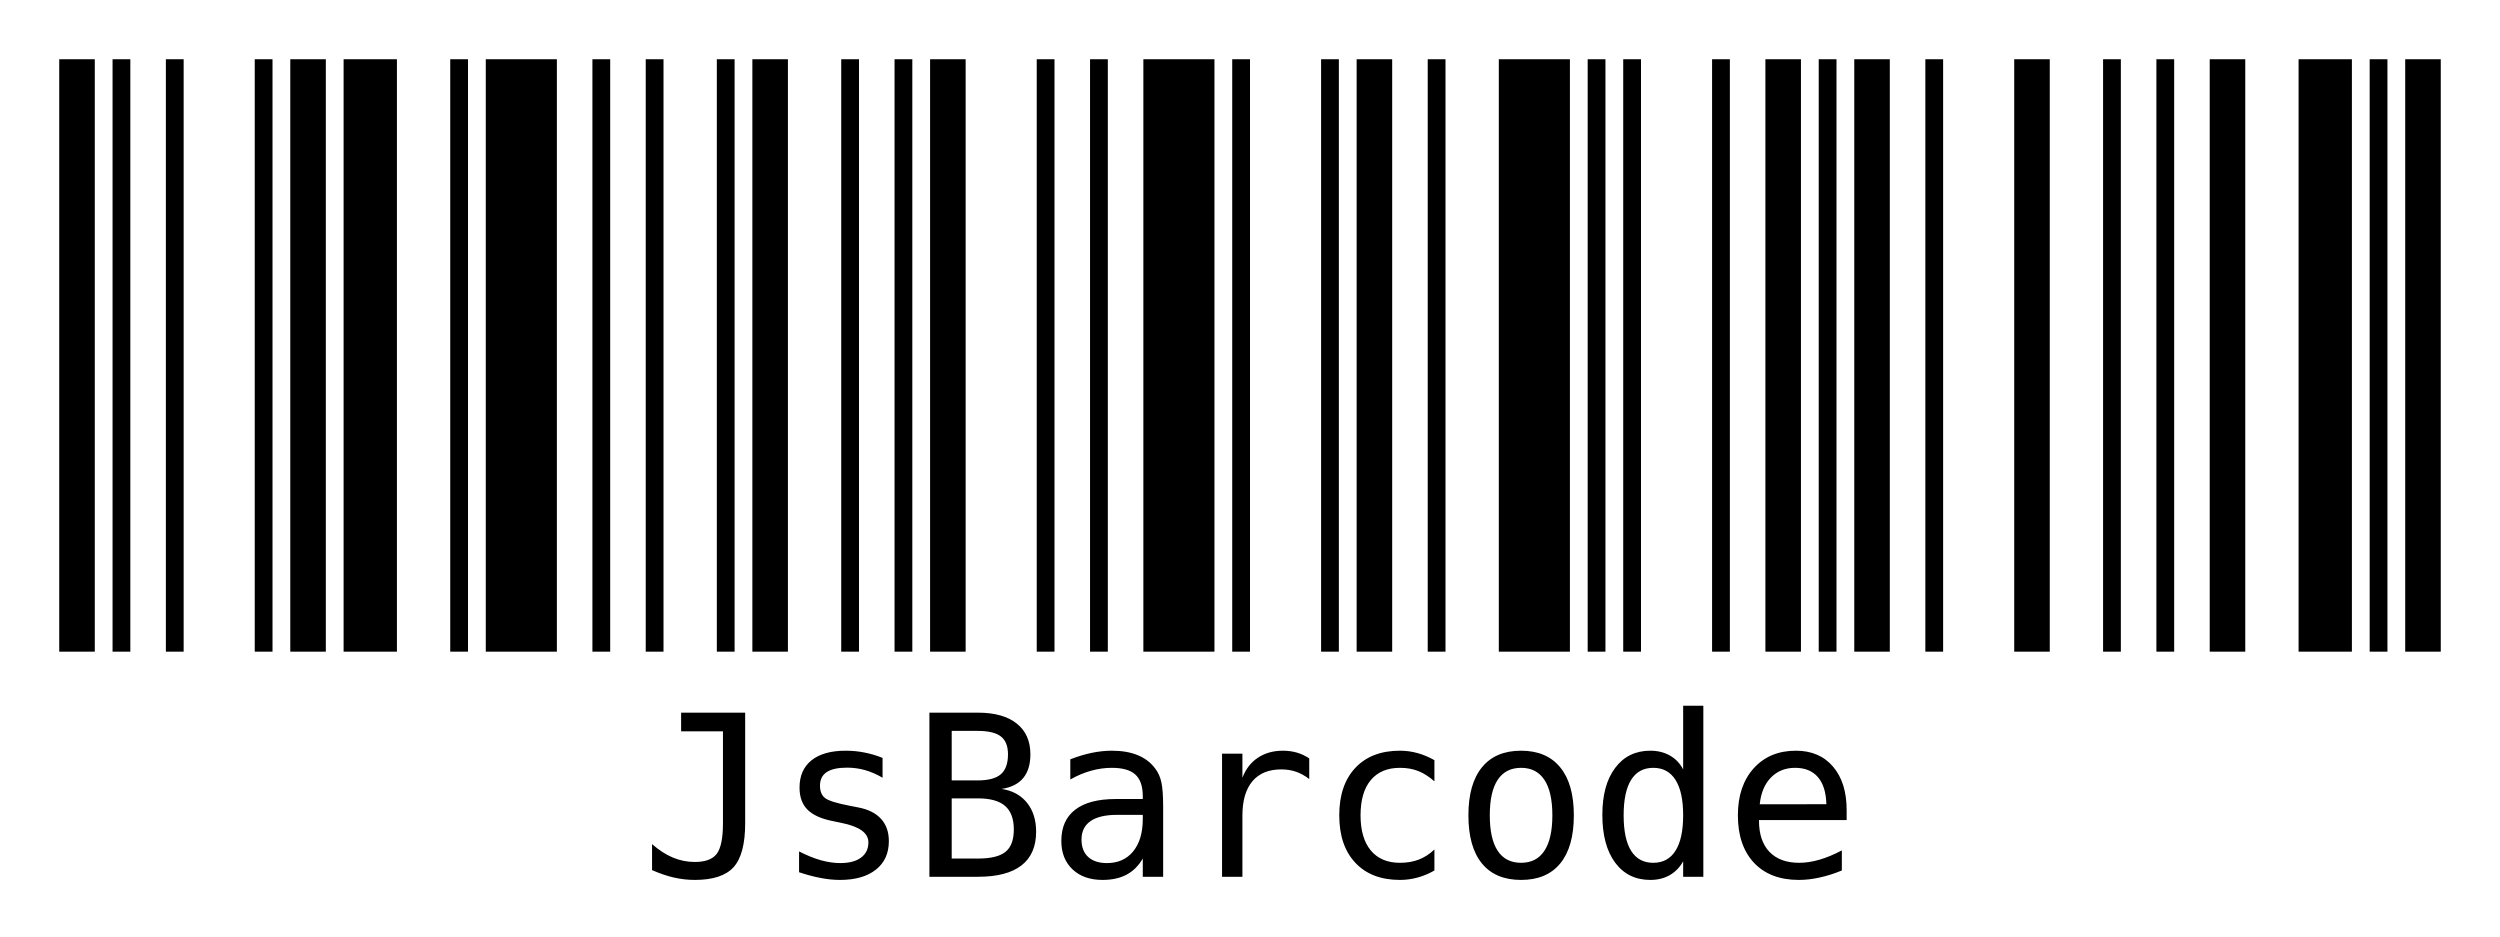
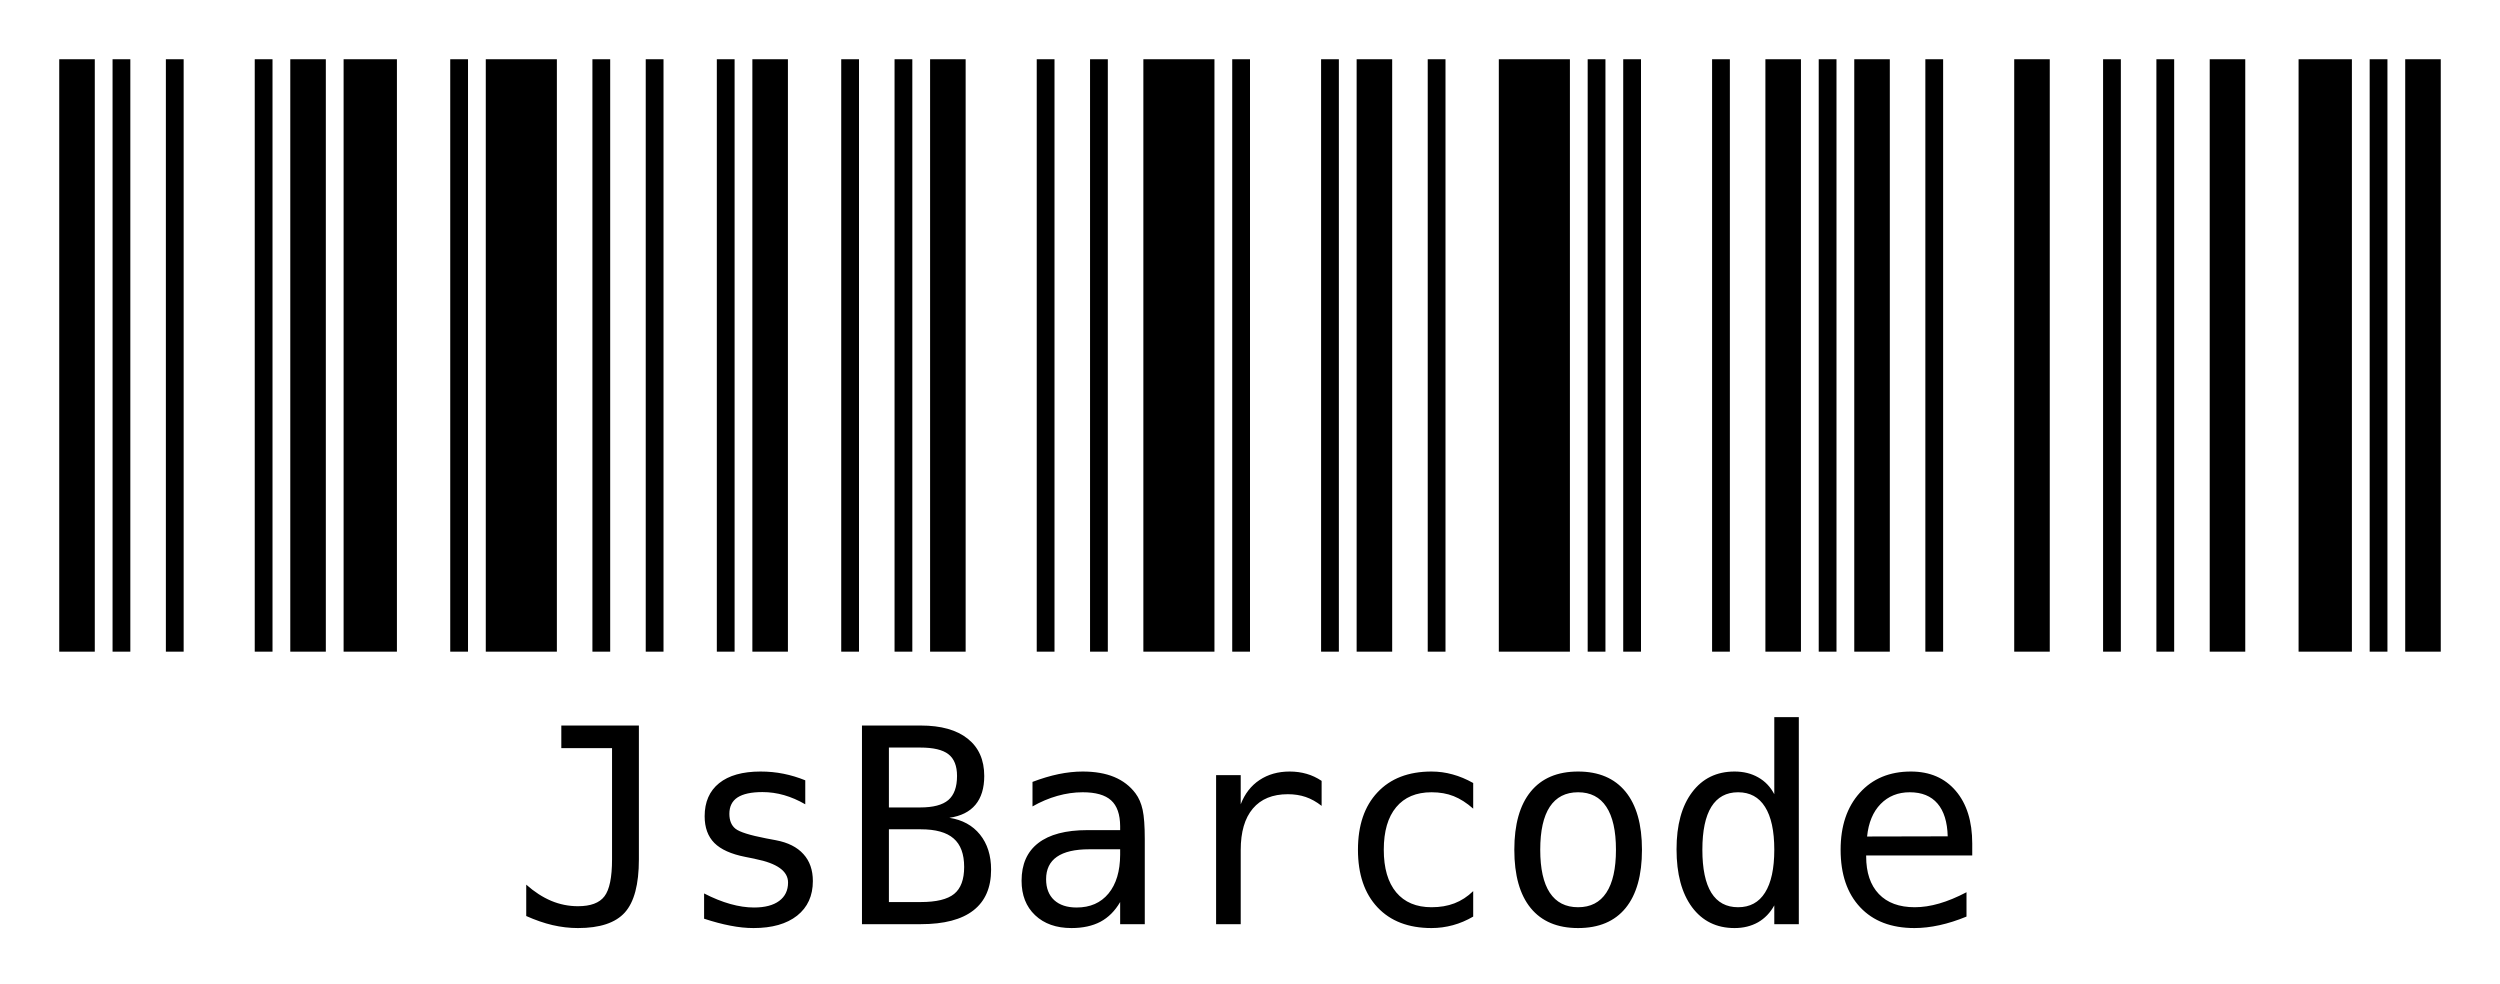
- <svg xmlns="http://www.w3.org/2000/svg" id="barcode" width="422px" height="158px" x="0px" y="0px" viewBox="0 0 422 158" version="1.1" style="transform: translate(0px, 0px); background: rgb(255, 255, 255);">
+ <svg xmlns="http://www.w3.org/2000/svg" id="barcode" width="422px" height="166px" x="0px" y="0px" viewBox="0 0 422 166" version="1.1" style="transform: translate(0px, 0px); background: rgb(255, 255, 255);">
  <g transform="translate(10, 10)" style="fill:#000000;">
    <rect x="0" y="0" width="6" height="100" />
    <rect x="9" y="0" width="3" height="100" />
    <rect x="18" y="0" width="3" height="100" />
    <rect x="33" y="0" width="3" height="100" />
    <rect x="39" y="0" width="6" height="100" />
    <rect x="48" y="0" width="9" height="100" />
    <rect x="66" y="0" width="3" height="100" />
    <rect x="72" y="0" width="12" height="100" />
    <rect x="90" y="0" width="3" height="100" />
    <rect x="99" y="0" width="3" height="100" />
    <rect x="111" y="0" width="3" height="100" />
    <rect x="117" y="0" width="6" height="100" />
    <rect x="132" y="0" width="3" height="100" />
    <rect x="141" y="0" width="3" height="100" />
    <rect x="147" y="0" width="6" height="100" />
    <rect x="165" y="0" width="3" height="100" />
    <rect x="174" y="0" width="3" height="100" />
    <rect x="183" y="0" width="12" height="100" />
    <rect x="198" y="0" width="3" height="100" />
    <rect x="213" y="0" width="3" height="100" />
    <rect x="219" y="0" width="6" height="100" />
    <rect x="231" y="0" width="3" height="100" />
    <rect x="243" y="0" width="12" height="100" />
    <rect x="258" y="0" width="3" height="100" />
    <rect x="264" y="0" width="3" height="100" />
    <rect x="279" y="0" width="3" height="100" />
    <rect x="288" y="0" width="6" height="100" />
    <rect x="297" y="0" width="3" height="100" />
    <rect x="303" y="0" width="6" height="100" />
    <rect x="315" y="0" width="3" height="100" />
    <rect x="330" y="0" width="6" height="100" />
    <rect x="345" y="0" width="3" height="100" />
    <rect x="354" y="0" width="3" height="100" />
    <rect x="363" y="0" width="6" height="100" />
    <rect x="378" y="0" width="9" height="100" />
    <rect x="390" y="0" width="3" height="100" />
    <rect x="396" y="0" width="6" height="100" />
-     <text style="font: 38px monospace" text-anchor="middle" x="201" y="138">JsBarcode</text>
+     <text style="font: 46px monospace" text-anchor="middle" x="201" y="146">JsBarcode</text>
  </g>
</svg>
